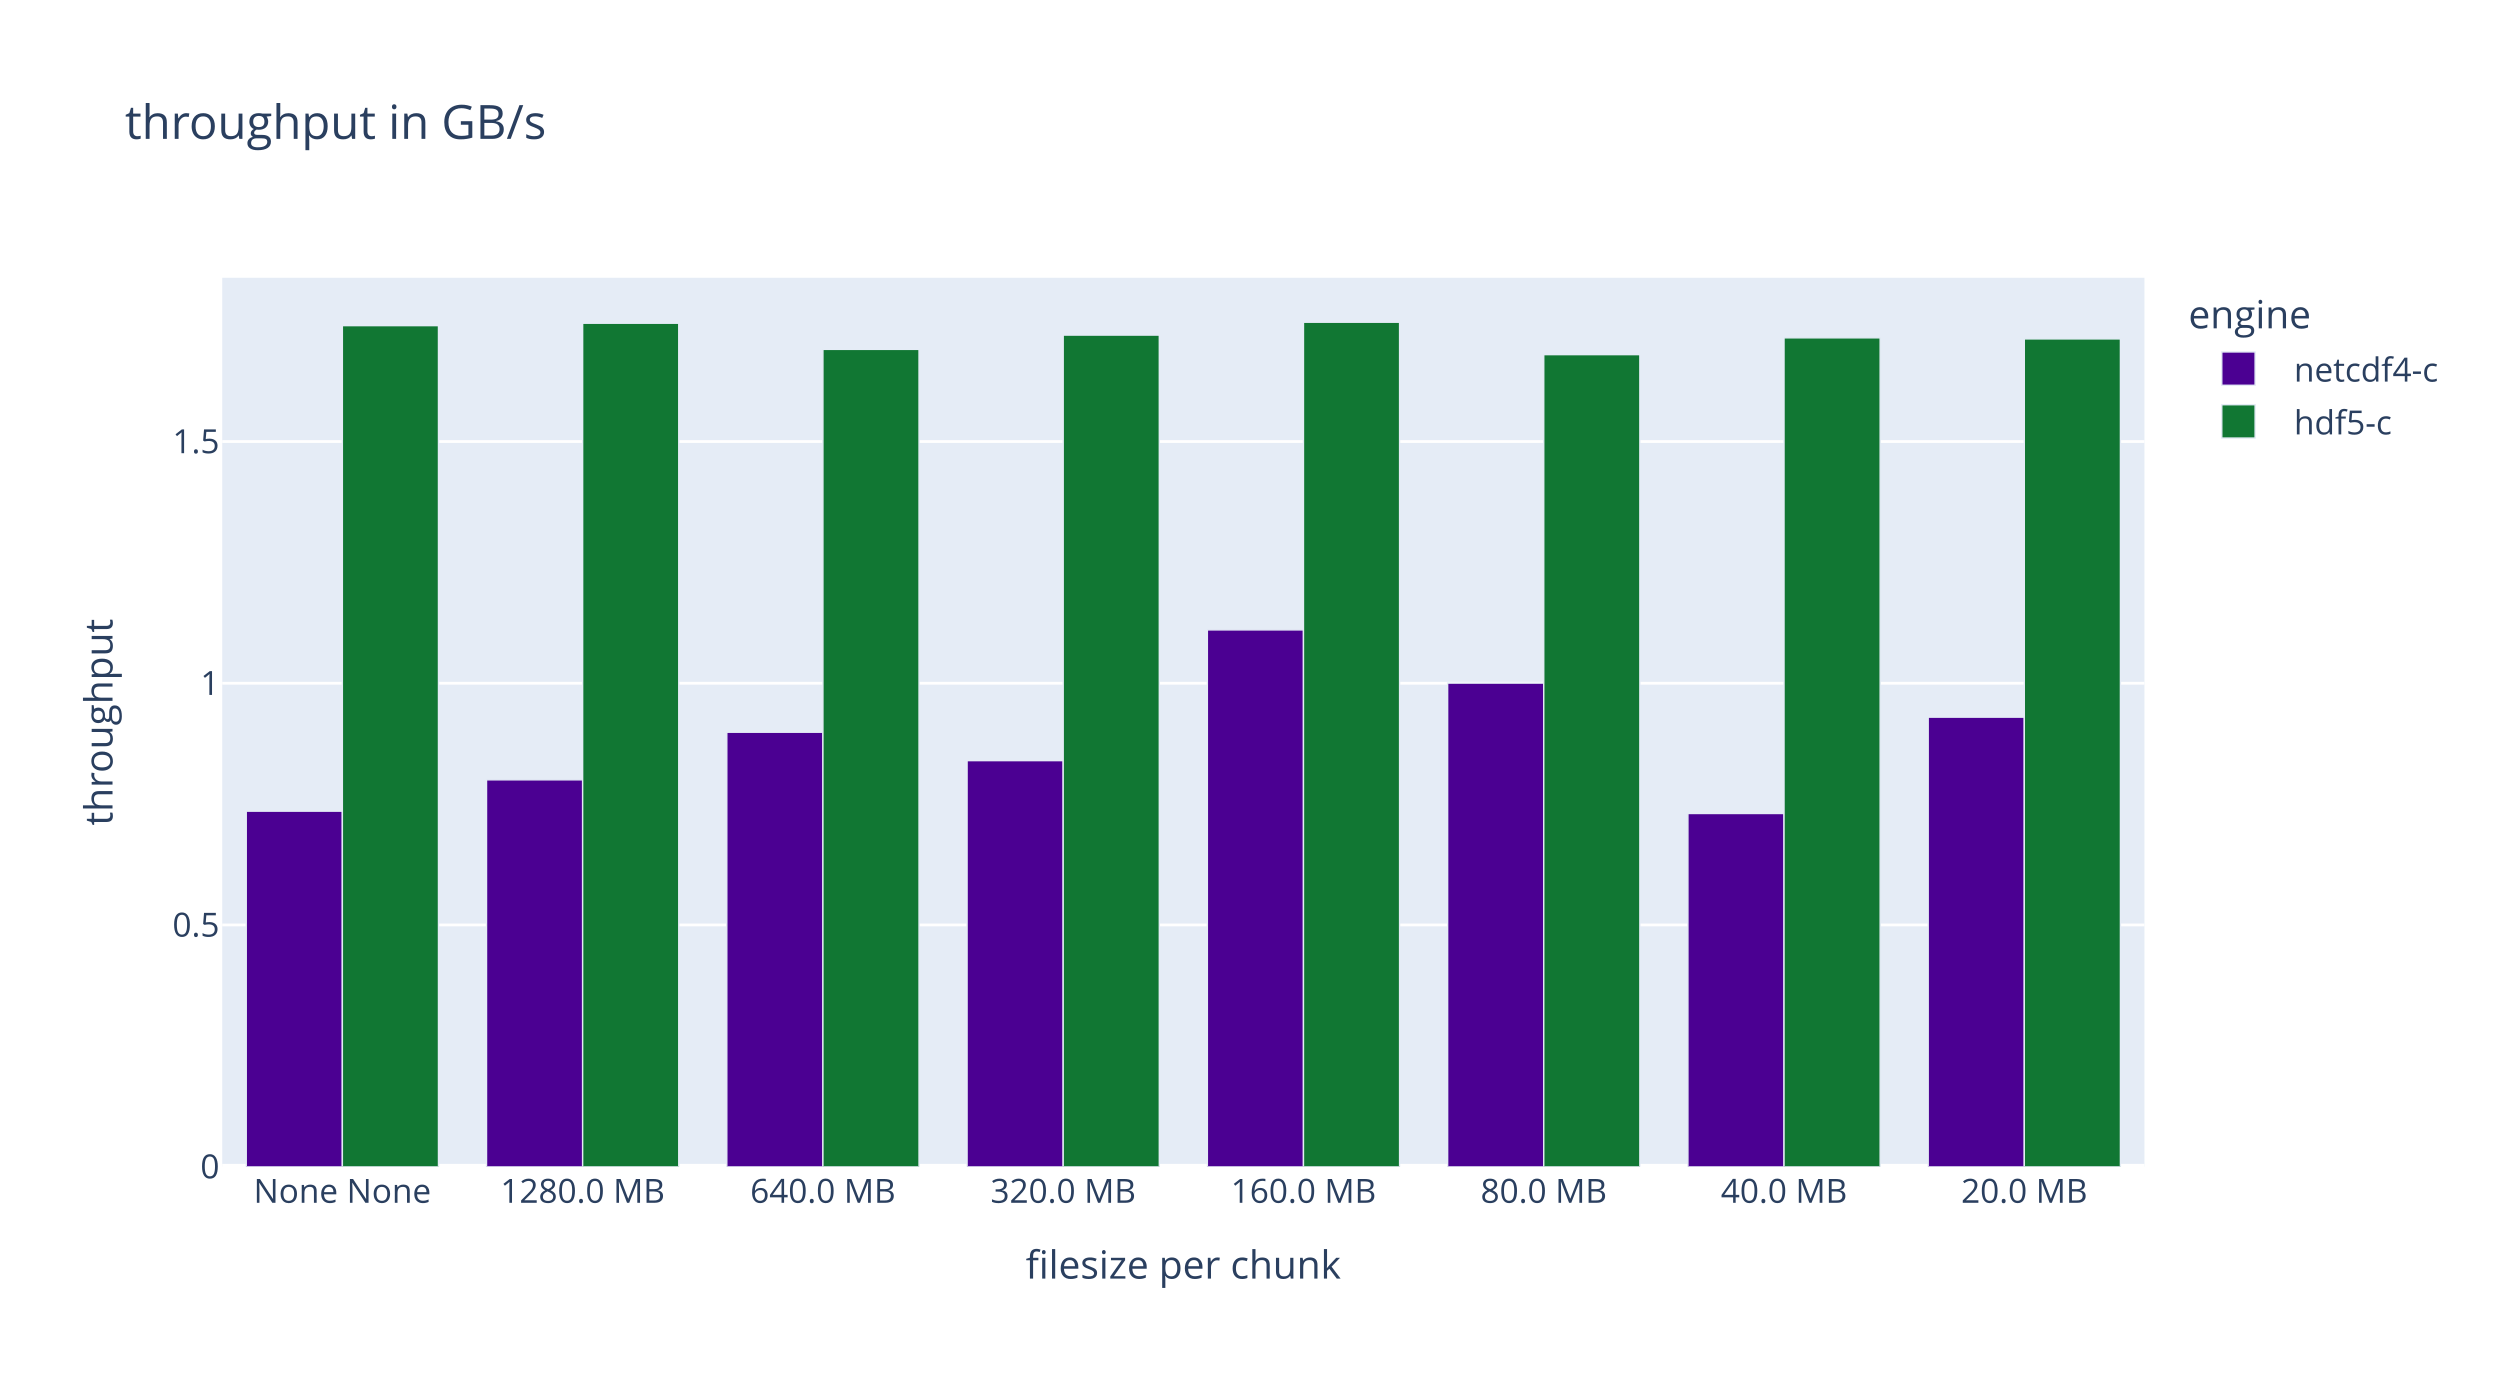
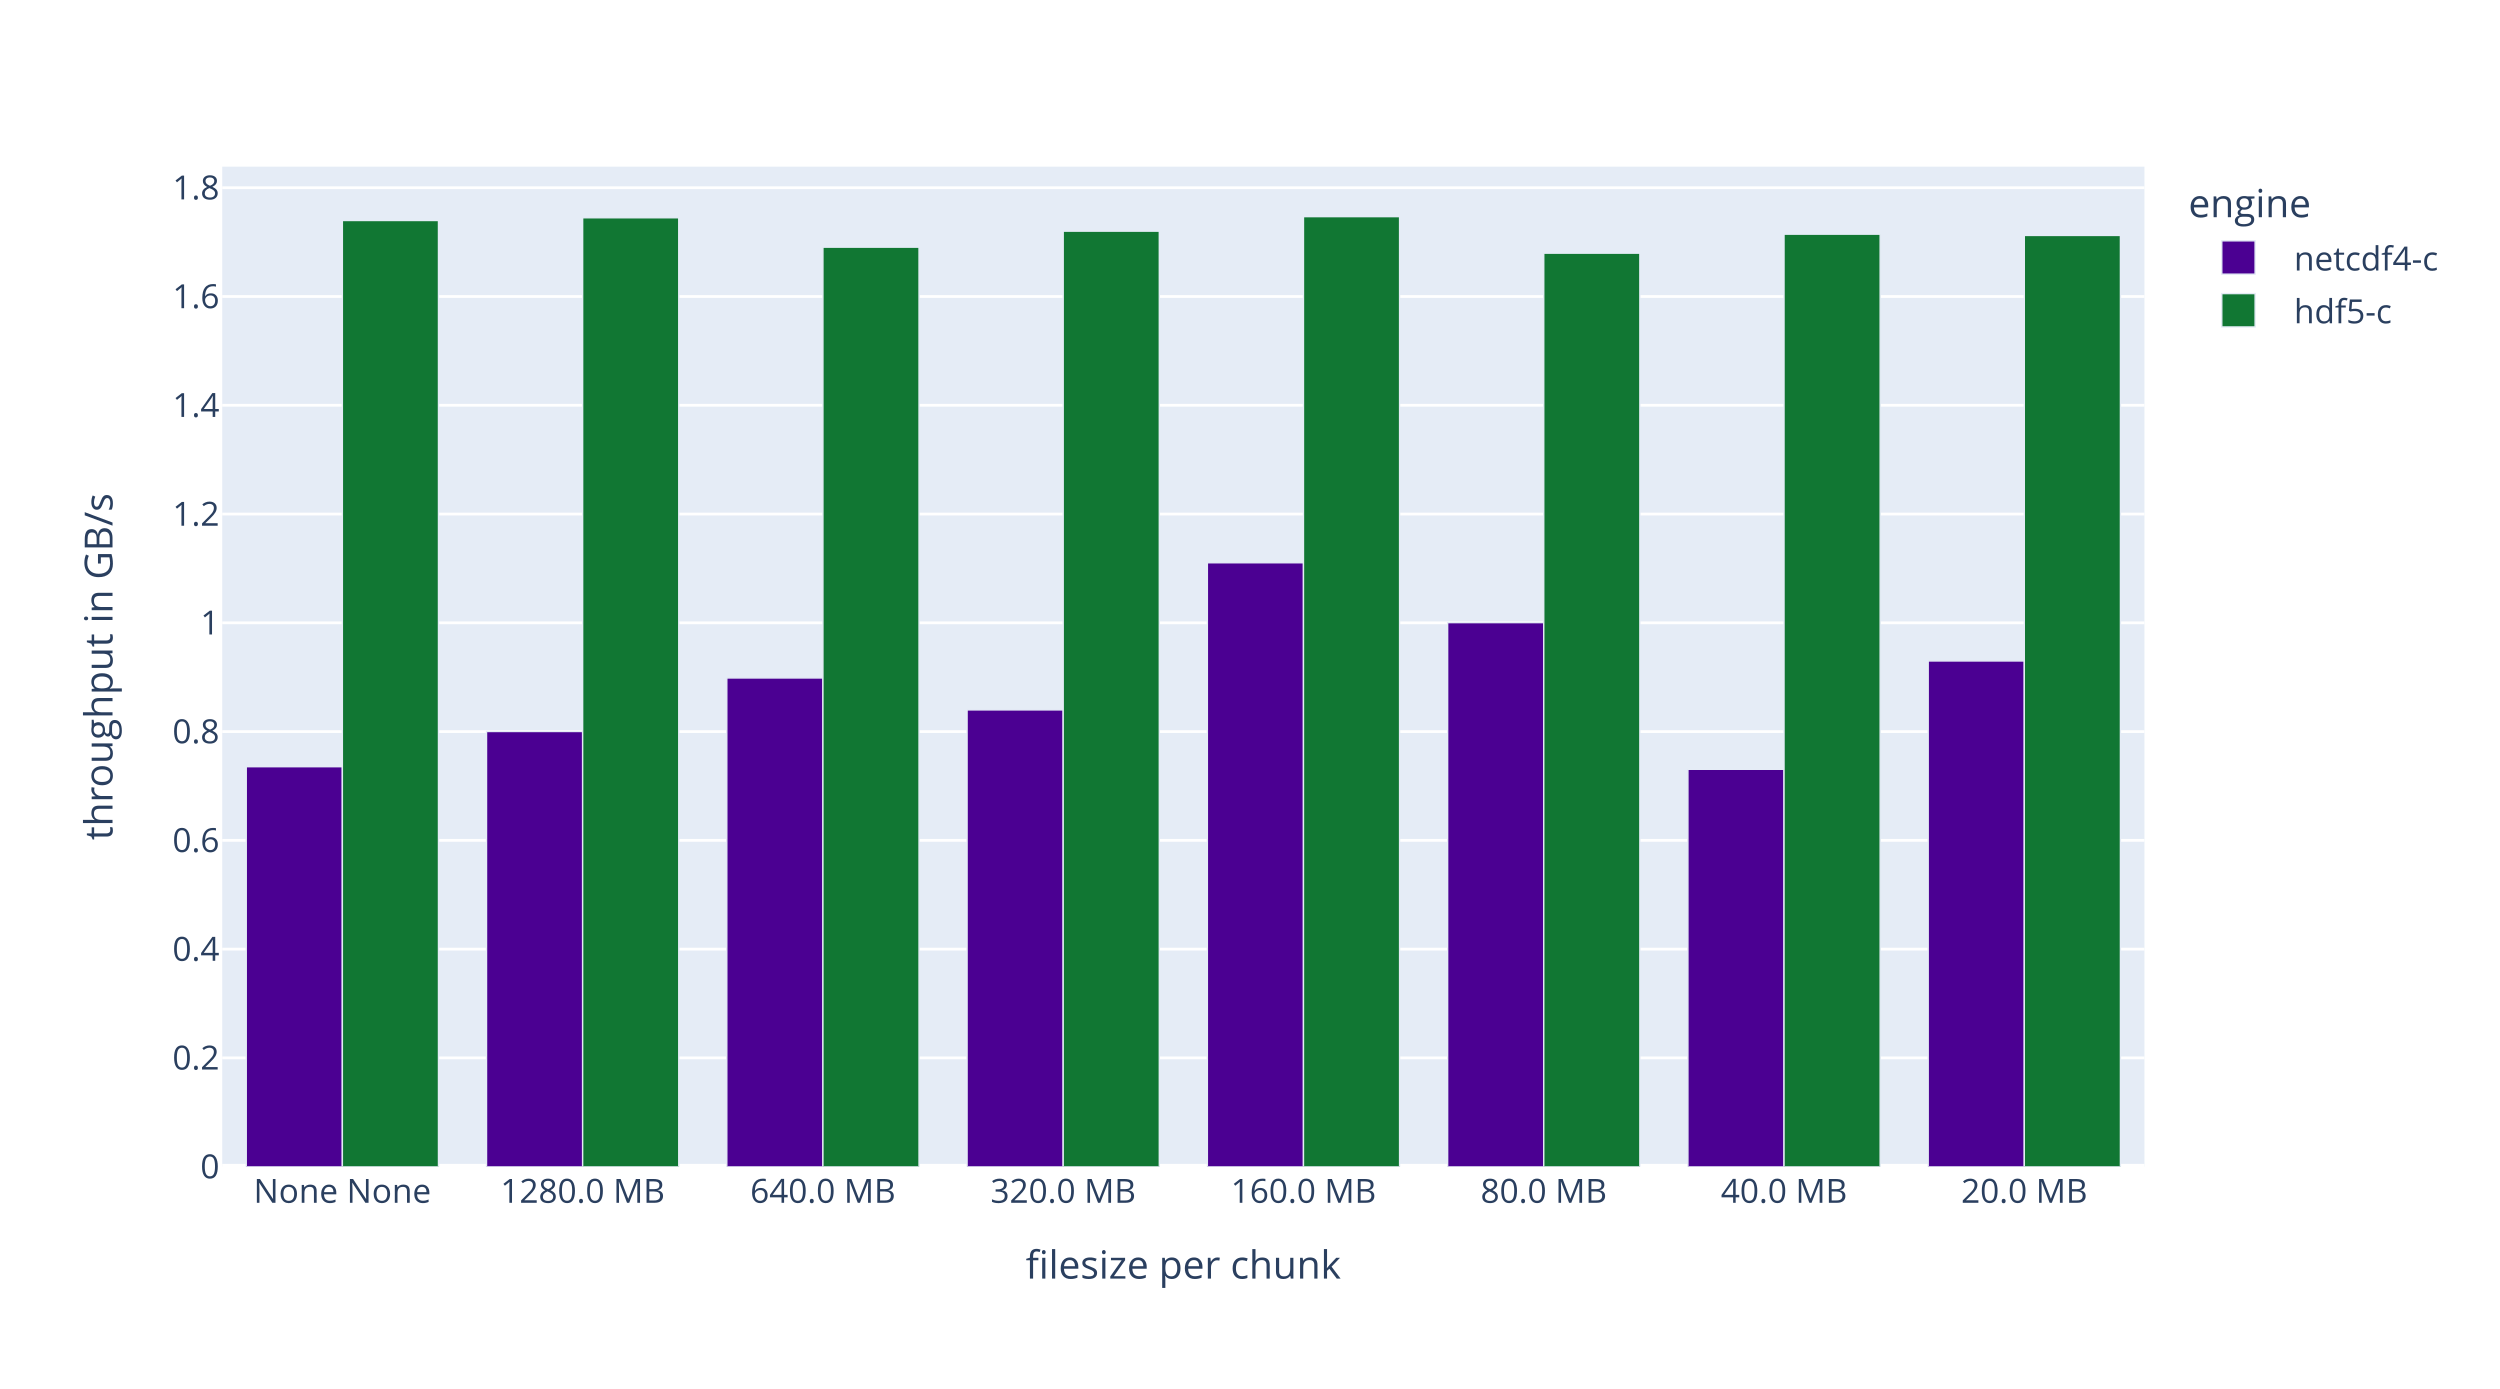
<svg xmlns="http://www.w3.org/2000/svg" class="main-svg" width="900" height="500" style="" viewBox="0 0 900 500">
  <rect x="0" y="0" width="900" height="500" style="fill: rgb(255, 255, 255); fill-opacity: 1;" />
-   <defs id="defs-ee7152">
+   <defs id="defs-9e35e6">
    <g class="clips">
-       <clipPath id="clipee7152xyplot" class="plotclip">
-         <rect width="692" height="320" />
-       </clipPath>
-       <clipPath class="axesclip" id="clipee7152x">
+       <clipPath id="clip9e35e6xyplot" class="plotclip">
+         <rect width="692" height="360" />
+       </clipPath>
+       <clipPath class="axesclip" id="clip9e35e6x">
        <rect x="80" y="0" width="692" height="500" />
      </clipPath>
-       <clipPath class="axesclip" id="clipee7152y">
-         <rect x="0" y="100" width="900" height="320" />
-       </clipPath>
-       <clipPath class="axesclip" id="clipee7152xy">
-         <rect x="80" y="100" width="692" height="320" />
+       <clipPath class="axesclip" id="clip9e35e6y">
+         <rect x="0" y="60" width="900" height="360" />
+       </clipPath>
+       <clipPath class="axesclip" id="clip9e35e6xy">
+         <rect x="80" y="60" width="692" height="360" />
      </clipPath>
    </g>
    <g class="gradients" />
    <g class="patterns" />
  </defs>
  <g class="bglayer">
-     <rect class="bg" x="80" y="100" width="692" height="320" style="fill: rgb(229, 236, 246); fill-opacity: 1; stroke-width: 0;" />
+     <rect class="bg" x="80" y="60" width="692" height="360" style="fill: rgb(229, 236, 246); fill-opacity: 1; stroke-width: 0;" />
  </g>
  <g class="layer-below">
    <g class="imagelayer" />
    <g class="shapelayer" />
  </g>
  <g class="cartesianlayer">
    <g class="subplot xy">
      <g class="layer-subplot">
        <g class="shapelayer" />
        <g class="imagelayer" />
      </g>
      <g class="minor-gridlayer">
        <g class="x" />
        <g class="y" />
      </g>
      <g class="gridlayer">
        <g class="x" />
        <g class="y">
-           <path class="ygrid crisp" transform="translate(0,332.98)" d="M80,0h692" style="stroke: rgb(255, 255, 255); stroke-opacity: 1; stroke-width: 1px;" />
-           <path class="ygrid crisp" transform="translate(0,245.97)" d="M80,0h692" style="stroke: rgb(255, 255, 255); stroke-opacity: 1; stroke-width: 1px;" />
-           <path class="ygrid crisp" transform="translate(0,158.95)" d="M80,0h692" style="stroke: rgb(255, 255, 255); stroke-opacity: 1; stroke-width: 1px;" />
+           <path class="ygrid crisp" transform="translate(0,380.84)" d="M80,0h692" style="stroke: rgb(255, 255, 255); stroke-opacity: 1; stroke-width: 1px;" />
+           <path class="ygrid crisp" transform="translate(0,341.69)" d="M80,0h692" style="stroke: rgb(255, 255, 255); stroke-opacity: 1; stroke-width: 1px;" />
+           <path class="ygrid crisp" transform="translate(0,302.53)" d="M80,0h692" style="stroke: rgb(255, 255, 255); stroke-opacity: 1; stroke-width: 1px;" />
+           <path class="ygrid crisp" transform="translate(0,263.37)" d="M80,0h692" style="stroke: rgb(255, 255, 255); stroke-opacity: 1; stroke-width: 1px;" />
+           <path class="ygrid crisp" transform="translate(0,224.21)" d="M80,0h692" style="stroke: rgb(255, 255, 255); stroke-opacity: 1; stroke-width: 1px;" />
+           <path class="ygrid crisp" transform="translate(0,185.06)" d="M80,0h692" style="stroke: rgb(255, 255, 255); stroke-opacity: 1; stroke-width: 1px;" />
+           <path class="ygrid crisp" transform="translate(0,145.9)" d="M80,0h692" style="stroke: rgb(255, 255, 255); stroke-opacity: 1; stroke-width: 1px;" />
+           <path class="ygrid crisp" transform="translate(0,106.74)" d="M80,0h692" style="stroke: rgb(255, 255, 255); stroke-opacity: 1; stroke-width: 1px;" />
+           <path class="ygrid crisp" transform="translate(0,67.58)" d="M80,0h692" style="stroke: rgb(255, 255, 255); stroke-opacity: 1; stroke-width: 1px;" />
        </g>
      </g>
      <g class="zerolinelayer">
        <path class="yzl zl crisp" transform="translate(0,420)" d="M80,0h692" style="stroke: rgb(255, 255, 255); stroke-opacity: 1; stroke-width: 2px;" />
      </g>
      <g class="layer-between">
        <g class="shapelayer" />
        <g class="imagelayer" />
      </g>
      <path class="xlines-below" />
      <path class="ylines-below" />
      <g class="overlines-below" />
      <g class="xaxislayer-below" />
      <g class="yaxislayer-below" />
      <g class="overaxes-below" />
      <g class="overplot">
-         <g class="xy" transform="translate(80,100)" clip-path="url(#clipee7152xyplot)">
+         <g class="xy" transform="translate(80,60)" clip-path="url(#clip9e35e6xyplot)">
          <g class="barlayer mlayer">
            <g class="trace bars" style="opacity: 1;">
              <g class="points">
                <g class="point">
-                   <path d="M8.65,320V192.02H43.25V320Z" style="vector-effect: none; opacity: 1; stroke-width: 0.5px; fill: rgb(75, 0, 146); fill-opacity: 1; stroke: rgb(229, 236, 246); stroke-opacity: 1;" />
-                 </g>
-                 <g class="point">
-                   <path d="M95.15,320V180.74H129.75V320Z" style="vector-effect: none; opacity: 1; stroke-width: 0.5px; fill: rgb(75, 0, 146); fill-opacity: 1; stroke: rgb(229, 236, 246); stroke-opacity: 1;" />
-                 </g>
-                 <g class="point">
-                   <path d="M181.65,320V163.61H216.25V320Z" style="vector-effect: none; opacity: 1; stroke-width: 0.5px; fill: rgb(75, 0, 146); fill-opacity: 1; stroke: rgb(229, 236, 246); stroke-opacity: 1;" />
-                 </g>
-                 <g class="point">
-                   <path d="M268.15,320V173.84H302.75V320Z" style="vector-effect: none; opacity: 1; stroke-width: 0.5px; fill: rgb(75, 0, 146); fill-opacity: 1; stroke: rgb(229, 236, 246); stroke-opacity: 1;" />
-                 </g>
-                 <g class="point">
-                   <path d="M354.65,320V126.76H389.25V320Z" style="vector-effect: none; opacity: 1; stroke-width: 0.5px; fill: rgb(75, 0, 146); fill-opacity: 1; stroke: rgb(229, 236, 246); stroke-opacity: 1;" />
-                 </g>
-                 <g class="point">
-                   <path d="M441.15,320V145.92H475.75V320Z" style="vector-effect: none; opacity: 1; stroke-width: 0.5px; fill: rgb(75, 0, 146); fill-opacity: 1; stroke: rgb(229, 236, 246); stroke-opacity: 1;" />
-                 </g>
-                 <g class="point">
-                   <path d="M527.65,320V192.85H562.25V320Z" style="vector-effect: none; opacity: 1; stroke-width: 0.5px; fill: rgb(75, 0, 146); fill-opacity: 1; stroke: rgb(229, 236, 246); stroke-opacity: 1;" />
-                 </g>
-                 <g class="point">
-                   <path d="M614.15,320V158.17H648.75V320Z" style="vector-effect: none; opacity: 1; stroke-width: 0.5px; fill: rgb(75, 0, 146); fill-opacity: 1; stroke: rgb(229, 236, 246); stroke-opacity: 1;" />
+                   <path d="M8.65,360V216.02H43.25V360Z" style="vector-effect: none; opacity: 1; stroke-width: 0.5px; fill: rgb(75, 0, 146); fill-opacity: 1; stroke: rgb(229, 236, 246); stroke-opacity: 1;" />
+                 </g>
+                 <g class="point">
+                   <path d="M95.15,360V203.34H129.75V360Z" style="vector-effect: none; opacity: 1; stroke-width: 0.5px; fill: rgb(75, 0, 146); fill-opacity: 1; stroke: rgb(229, 236, 246); stroke-opacity: 1;" />
+                 </g>
+                 <g class="point">
+                   <path d="M181.65,360V184.06H216.25V360Z" style="vector-effect: none; opacity: 1; stroke-width: 0.5px; fill: rgb(75, 0, 146); fill-opacity: 1; stroke: rgb(229, 236, 246); stroke-opacity: 1;" />
+                 </g>
+                 <g class="point">
+                   <path d="M268.15,360V195.57H302.75V360Z" style="vector-effect: none; opacity: 1; stroke-width: 0.5px; fill: rgb(75, 0, 146); fill-opacity: 1; stroke: rgb(229, 236, 246); stroke-opacity: 1;" />
+                 </g>
+                 <g class="point">
+                   <path d="M354.65,360V142.6H389.25V360Z" style="vector-effect: none; opacity: 1; stroke-width: 0.5px; fill: rgb(75, 0, 146); fill-opacity: 1; stroke: rgb(229, 236, 246); stroke-opacity: 1;" />
+                 </g>
+                 <g class="point">
+                   <path d="M441.15,360V164.16H475.75V360Z" style="vector-effect: none; opacity: 1; stroke-width: 0.5px; fill: rgb(75, 0, 146); fill-opacity: 1; stroke: rgb(229, 236, 246); stroke-opacity: 1;" />
+                 </g>
+                 <g class="point">
+                   <path d="M527.65,360V216.96H562.25V360Z" style="vector-effect: none; opacity: 1; stroke-width: 0.5px; fill: rgb(75, 0, 146); fill-opacity: 1; stroke: rgb(229, 236, 246); stroke-opacity: 1;" />
+                 </g>
+                 <g class="point">
+                   <path d="M614.15,360V177.94H648.75V360Z" style="vector-effect: none; opacity: 1; stroke-width: 0.5px; fill: rgb(75, 0, 146); fill-opacity: 1; stroke: rgb(229, 236, 246); stroke-opacity: 1;" />
                </g>
              </g>
            </g>
            <g class="trace bars" style="opacity: 1;">
              <g class="points">
                <g class="point">
-                   <path d="M43.25,320V17.24H77.85V320Z" style="vector-effect: none; opacity: 1; stroke-width: 0.5px; fill: rgb(17, 119, 51); fill-opacity: 1; stroke: rgb(229, 236, 246); stroke-opacity: 1;" />
-                 </g>
-                 <g class="point">
-                   <path d="M129.75,320V16.36H164.35V320Z" style="vector-effect: none; opacity: 1; stroke-width: 0.5px; fill: rgb(17, 119, 51); fill-opacity: 1; stroke: rgb(229, 236, 246); stroke-opacity: 1;" />
-                 </g>
-                 <g class="point">
-                   <path d="M216.25,320V25.77H250.85V320Z" style="vector-effect: none; opacity: 1; stroke-width: 0.5px; fill: rgb(17, 119, 51); fill-opacity: 1; stroke: rgb(229, 236, 246); stroke-opacity: 1;" />
-                 </g>
-                 <g class="point">
-                   <path d="M302.75,320V20.63H337.35V320Z" style="vector-effect: none; opacity: 1; stroke-width: 0.5px; fill: rgb(17, 119, 51); fill-opacity: 1; stroke: rgb(229, 236, 246); stroke-opacity: 1;" />
-                 </g>
-                 <g class="point">
-                   <path d="M389.25,320V16H423.85V320Z" style="vector-effect: none; opacity: 1; stroke-width: 0.5px; fill: rgb(17, 119, 51); fill-opacity: 1; stroke: rgb(229, 236, 246); stroke-opacity: 1;" />
-                 </g>
-                 <g class="point">
-                   <path d="M475.75,320V27.68H510.35V320Z" style="vector-effect: none; opacity: 1; stroke-width: 0.5px; fill: rgb(17, 119, 51); fill-opacity: 1; stroke: rgb(229, 236, 246); stroke-opacity: 1;" />
-                 </g>
-                 <g class="point">
-                   <path d="M562.25,320V21.61H596.85V320Z" style="vector-effect: none; opacity: 1; stroke-width: 0.5px; fill: rgb(17, 119, 51); fill-opacity: 1; stroke: rgb(229, 236, 246); stroke-opacity: 1;" />
-                 </g>
-                 <g class="point">
-                   <path d="M648.75,320V22.01H683.35V320Z" style="vector-effect: none; opacity: 1; stroke-width: 0.5px; fill: rgb(17, 119, 51); fill-opacity: 1; stroke: rgb(229, 236, 246); stroke-opacity: 1;" />
+                   <path d="M43.25,360V19.39H77.85V360Z" style="vector-effect: none; opacity: 1; stroke-width: 0.5px; fill: rgb(17, 119, 51); fill-opacity: 1; stroke: rgb(229, 236, 246); stroke-opacity: 1;" />
+                 </g>
+                 <g class="point">
+                   <path d="M129.75,360V18.4H164.35V360Z" style="vector-effect: none; opacity: 1; stroke-width: 0.5px; fill: rgb(17, 119, 51); fill-opacity: 1; stroke: rgb(229, 236, 246); stroke-opacity: 1;" />
+                 </g>
+                 <g class="point">
+                   <path d="M216.25,360V28.99H250.85V360Z" style="vector-effect: none; opacity: 1; stroke-width: 0.5px; fill: rgb(17, 119, 51); fill-opacity: 1; stroke: rgb(229, 236, 246); stroke-opacity: 1;" />
+                 </g>
+                 <g class="point">
+                   <path d="M302.75,360V23.21H337.35V360Z" style="vector-effect: none; opacity: 1; stroke-width: 0.5px; fill: rgb(17, 119, 51); fill-opacity: 1; stroke: rgb(229, 236, 246); stroke-opacity: 1;" />
+                 </g>
+                 <g class="point">
+                   <path d="M389.25,360V18H423.85V360Z" style="vector-effect: none; opacity: 1; stroke-width: 0.5px; fill: rgb(17, 119, 51); fill-opacity: 1; stroke: rgb(229, 236, 246); stroke-opacity: 1;" />
+                 </g>
+                 <g class="point">
+                   <path d="M475.75,360V31.14H510.35V360Z" style="vector-effect: none; opacity: 1; stroke-width: 0.5px; fill: rgb(17, 119, 51); fill-opacity: 1; stroke: rgb(229, 236, 246); stroke-opacity: 1;" />
+                 </g>
+                 <g class="point">
+                   <path d="M562.25,360V24.31H596.85V360Z" style="vector-effect: none; opacity: 1; stroke-width: 0.5px; fill: rgb(17, 119, 51); fill-opacity: 1; stroke: rgb(229, 236, 246); stroke-opacity: 1;" />
+                 </g>
+                 <g class="point">
+                   <path d="M648.75,360V24.76H683.35V360Z" style="vector-effect: none; opacity: 1; stroke-width: 0.5px; fill: rgb(17, 119, 51); fill-opacity: 1; stroke: rgb(229, 236, 246); stroke-opacity: 1;" />
                </g>
              </g>
            </g>
          </g>
        </g>
      </g>
      <path class="xlines-above crisp" d="M0,0" style="fill: none;" />
      <path class="ylines-above crisp" d="M0,0" style="fill: none;" />
      <g class="overlines-above" />
      <g class="xaxislayer-above">
        <g class="xtick">
          <text text-anchor="middle" x="0" y="433" transform="translate(123.25,0)" style="font-family: 'Open Sans', verdana, arial, sans-serif; font-size: 12px; fill: rgb(42, 63, 95); fill-opacity: 1; white-space: pre; opacity: 1;">None None</text>
        </g>
        <g class="xtick">
          <text text-anchor="middle" x="0" y="433" transform="translate(209.75,0)" style="font-family: 'Open Sans', verdana, arial, sans-serif; font-size: 12px; fill: rgb(42, 63, 95); fill-opacity: 1; white-space: pre; opacity: 1;">1280.0 MB</text>
        </g>
        <g class="xtick">
          <text text-anchor="middle" x="0" y="433" transform="translate(296.25,0)" style="font-family: 'Open Sans', verdana, arial, sans-serif; font-size: 12px; fill: rgb(42, 63, 95); fill-opacity: 1; white-space: pre; opacity: 1;">640.0 MB</text>
        </g>
        <g class="xtick">
          <text text-anchor="middle" x="0" y="433" transform="translate(382.75,0)" style="font-family: 'Open Sans', verdana, arial, sans-serif; font-size: 12px; fill: rgb(42, 63, 95); fill-opacity: 1; white-space: pre; opacity: 1;">320.0 MB</text>
        </g>
        <g class="xtick">
          <text text-anchor="middle" x="0" y="433" transform="translate(469.25,0)" style="font-family: 'Open Sans', verdana, arial, sans-serif; font-size: 12px; fill: rgb(42, 63, 95); fill-opacity: 1; white-space: pre; opacity: 1;">160.0 MB</text>
        </g>
        <g class="xtick">
          <text text-anchor="middle" x="0" y="433" transform="translate(555.75,0)" style="font-family: 'Open Sans', verdana, arial, sans-serif; font-size: 12px; fill: rgb(42, 63, 95); fill-opacity: 1; white-space: pre; opacity: 1;">80.0 MB</text>
        </g>
        <g class="xtick">
          <text text-anchor="middle" x="0" y="433" transform="translate(642.25,0)" style="font-family: 'Open Sans', verdana, arial, sans-serif; font-size: 12px; fill: rgb(42, 63, 95); fill-opacity: 1; white-space: pre; opacity: 1;">40.0 MB</text>
        </g>
        <g class="xtick">
          <text text-anchor="middle" x="0" y="433" transform="translate(728.75,0)" style="font-family: 'Open Sans', verdana, arial, sans-serif; font-size: 12px; fill: rgb(42, 63, 95); fill-opacity: 1; white-space: pre; opacity: 1;">20.0 MB</text>
        </g>
      </g>
      <g class="yaxislayer-above">
        <g class="ytick">
          <text text-anchor="end" x="79" y="4.2" transform="translate(0,420)" style="font-family: 'Open Sans', verdana, arial, sans-serif; font-size: 12px; fill: rgb(42, 63, 95); fill-opacity: 1; white-space: pre; opacity: 1;">0</text>
        </g>
        <g class="ytick">
-           <text text-anchor="end" x="79" y="4.2" style="font-family: 'Open Sans', verdana, arial, sans-serif; font-size: 12px; fill: rgb(42, 63, 95); fill-opacity: 1; white-space: pre; opacity: 1;" transform="translate(0,332.98)">0.5</text>
-         </g>
-         <g class="ytick">
-           <text text-anchor="end" x="79" y="4.2" style="font-family: 'Open Sans', verdana, arial, sans-serif; font-size: 12px; fill: rgb(42, 63, 95); fill-opacity: 1; white-space: pre; opacity: 1;" transform="translate(0,245.97)">1</text>
-         </g>
-         <g class="ytick">
-           <text text-anchor="end" x="79" y="4.2" style="font-family: 'Open Sans', verdana, arial, sans-serif; font-size: 12px; fill: rgb(42, 63, 95); fill-opacity: 1; white-space: pre; opacity: 1;" transform="translate(0,158.95)">1.5</text>
+           <text text-anchor="end" x="79" y="4.2" style="font-family: 'Open Sans', verdana, arial, sans-serif; font-size: 12px; fill: rgb(42, 63, 95); fill-opacity: 1; white-space: pre; opacity: 1;" transform="translate(0,380.84)">0.2</text>
+         </g>
+         <g class="ytick">
+           <text text-anchor="end" x="79" y="4.2" style="font-family: 'Open Sans', verdana, arial, sans-serif; font-size: 12px; fill: rgb(42, 63, 95); fill-opacity: 1; white-space: pre; opacity: 1;" transform="translate(0,341.69)">0.4</text>
+         </g>
+         <g class="ytick">
+           <text text-anchor="end" x="79" y="4.2" style="font-family: 'Open Sans', verdana, arial, sans-serif; font-size: 12px; fill: rgb(42, 63, 95); fill-opacity: 1; white-space: pre; opacity: 1;" transform="translate(0,302.53)">0.6</text>
+         </g>
+         <g class="ytick">
+           <text text-anchor="end" x="79" y="4.2" style="font-family: 'Open Sans', verdana, arial, sans-serif; font-size: 12px; fill: rgb(42, 63, 95); fill-opacity: 1; white-space: pre; opacity: 1;" transform="translate(0,263.37)">0.8</text>
+         </g>
+         <g class="ytick">
+           <text text-anchor="end" x="79" y="4.2" style="font-family: 'Open Sans', verdana, arial, sans-serif; font-size: 12px; fill: rgb(42, 63, 95); fill-opacity: 1; white-space: pre; opacity: 1;" transform="translate(0,224.21)">1</text>
+         </g>
+         <g class="ytick">
+           <text text-anchor="end" x="79" y="4.2" style="font-family: 'Open Sans', verdana, arial, sans-serif; font-size: 12px; fill: rgb(42, 63, 95); fill-opacity: 1; white-space: pre; opacity: 1;" transform="translate(0,185.06)">1.2</text>
+         </g>
+         <g class="ytick">
+           <text text-anchor="end" x="79" y="4.2" style="font-family: 'Open Sans', verdana, arial, sans-serif; font-size: 12px; fill: rgb(42, 63, 95); fill-opacity: 1; white-space: pre; opacity: 1;" transform="translate(0,145.9)">1.4</text>
+         </g>
+         <g class="ytick">
+           <text text-anchor="end" x="79" y="4.2" style="font-family: 'Open Sans', verdana, arial, sans-serif; font-size: 12px; fill: rgb(42, 63, 95); fill-opacity: 1; white-space: pre; opacity: 1;" transform="translate(0,106.74)">1.6</text>
+         </g>
+         <g class="ytick">
+           <text text-anchor="end" x="79" y="4.2" style="font-family: 'Open Sans', verdana, arial, sans-serif; font-size: 12px; fill: rgb(42, 63, 95); fill-opacity: 1; white-space: pre; opacity: 1;" transform="translate(0,67.58)">1.8</text>
        </g>
      </g>
      <g class="overaxes-above" />
    </g>
  </g>
  <g class="polarlayer" />
  <g class="smithlayer" />
  <g class="ternarylayer" />
  <g class="geolayer" />
  <g class="funnelarealayer" />
  <g class="pielayer" />
  <g class="iciclelayer" />
  <g class="treemaplayer" />
  <g class="sunburstlayer" />
  <g class="glimages" />
-   <defs id="topdefs-ee7152">
+   <defs id="topdefs-9e35e6">
    <g class="clips" />
-     <clipPath id="legendee7152">
+     <clipPath id="legend9e35e6">
      <rect width="102" height="67" x="0" y="0" />
    </clipPath>
  </defs>
  <g class="layer-above">
    <g class="imagelayer" />
    <g class="shapelayer" />
  </g>
  <g class="infolayer">
-     <g class="legend" pointer-events="all" transform="translate(785.84,100)">
+     <g class="legend" pointer-events="all" transform="translate(785.84,60)">
      <rect class="bg" shape-rendering="crispEdges" width="102" height="67" x="0" y="0" style="stroke: rgb(68, 68, 68); stroke-opacity: 1; fill: rgb(255, 255, 255); fill-opacity: 1; stroke-width: 0px;" />
-       <g class="scrollbox" transform="" clip-path="url(#legendee7152)">
+       <g class="scrollbox" transform="" clip-path="url(#legend9e35e6)">
        <text class="legendtitletext" text-anchor="start" x="2" y="18.2" style="font-family: 'Open Sans', verdana, arial, sans-serif; font-size: 14px; fill: rgb(42, 63, 95); fill-opacity: 1; white-space: pre;">engine</text>
        <g class="groups" transform="">
          <g class="traces" transform="translate(0,32.7)" style="opacity: 1;">
            <text class="legendtext" text-anchor="start" x="40" y="4.68" style="font-family: 'Open Sans', verdana, arial, sans-serif; font-size: 12px; fill: rgb(42, 63, 95); fill-opacity: 1; white-space: pre;">netcdf4-c</text>
            <g class="layers" style="opacity: 1;">
              <g class="legendfill" />
              <g class="legendlines" />
              <g class="legendsymbols">
                <g class="legendpoints">
                  <path class="legendundefined" d="M6,6H-6V-6H6Z" transform="translate(20,0)" style="stroke-width: 0.5px; fill: rgb(75, 0, 146); fill-opacity: 1; stroke: rgb(229, 236, 246); stroke-opacity: 1;" />
                </g>
              </g>
            </g>
            <rect class="legendtoggle" x="0" y="-9.5" width="96.703" height="19" style="fill: rgb(0, 0, 0); fill-opacity: 0;" />
          </g>
        </g>
        <g class="groups" transform="">
          <g class="traces" transform="translate(0,51.7)" style="opacity: 1;">
            <text class="legendtext" text-anchor="start" x="40" y="4.68" style="font-family: 'Open Sans', verdana, arial, sans-serif; font-size: 12px; fill: rgb(42, 63, 95); fill-opacity: 1; white-space: pre;">hdf5-c</text>
            <g class="layers" style="opacity: 1;">
              <g class="legendfill" />
              <g class="legendlines" />
              <g class="legendsymbols">
                <g class="legendpoints">
                  <path class="legendundefined" d="M6,6H-6V-6H6Z" transform="translate(20,0)" style="stroke-width: 0.5px; fill: rgb(17, 119, 51); fill-opacity: 1; stroke: rgb(229, 236, 246); stroke-opacity: 1;" />
                </g>
              </g>
            </g>
            <rect class="legendtoggle" x="0" y="-9.5" width="96.703" height="19" style="fill: rgb(0, 0, 0); fill-opacity: 0;" />
          </g>
        </g>
      </g>
      <rect class="scrollbar" rx="20" ry="3" width="0" height="0" x="0" y="0" style="fill: rgb(128, 139, 164); fill-opacity: 1;" />
    </g>
-     <g class="g-gtitle">
-       <text class="gtitle" x="45" y="50" text-anchor="start" dy="0em" style="opacity: 1; font-family: 'Open Sans', verdana, arial, sans-serif; font-size: 17px; fill: rgb(42, 63, 95); fill-opacity: 1; white-space: pre;">throughput in GB/s</text>
-     </g>
+     <g class="g-gtitle" />
    <g class="g-xtitle">
      <text class="xtitle" x="426" y="460.3" text-anchor="middle" style="opacity: 1; font-family: 'Open Sans', verdana, arial, sans-serif; font-size: 14px; fill: rgb(42, 63, 95); fill-opacity: 1; white-space: pre;">filesize per chunk</text>
    </g>
    <g class="g-ytitle">
-       <text class="ytitle" transform="rotate(-90,40.50625,260)" x="40.506" y="260" text-anchor="middle" style="opacity: 1; font-family: 'Open Sans', verdana, arial, sans-serif; font-size: 14px; fill: rgb(42, 63, 95); fill-opacity: 1; white-space: pre;">throughput</text>
+       <text class="ytitle" transform="rotate(-90,40.50625,240)" x="40.506" y="240" text-anchor="middle" style="opacity: 1; font-family: 'Open Sans', verdana, arial, sans-serif; font-size: 14px; fill: rgb(42, 63, 95); fill-opacity: 1; white-space: pre;">throughput in GB/s</text>
    </g>
  </g>
</svg>
